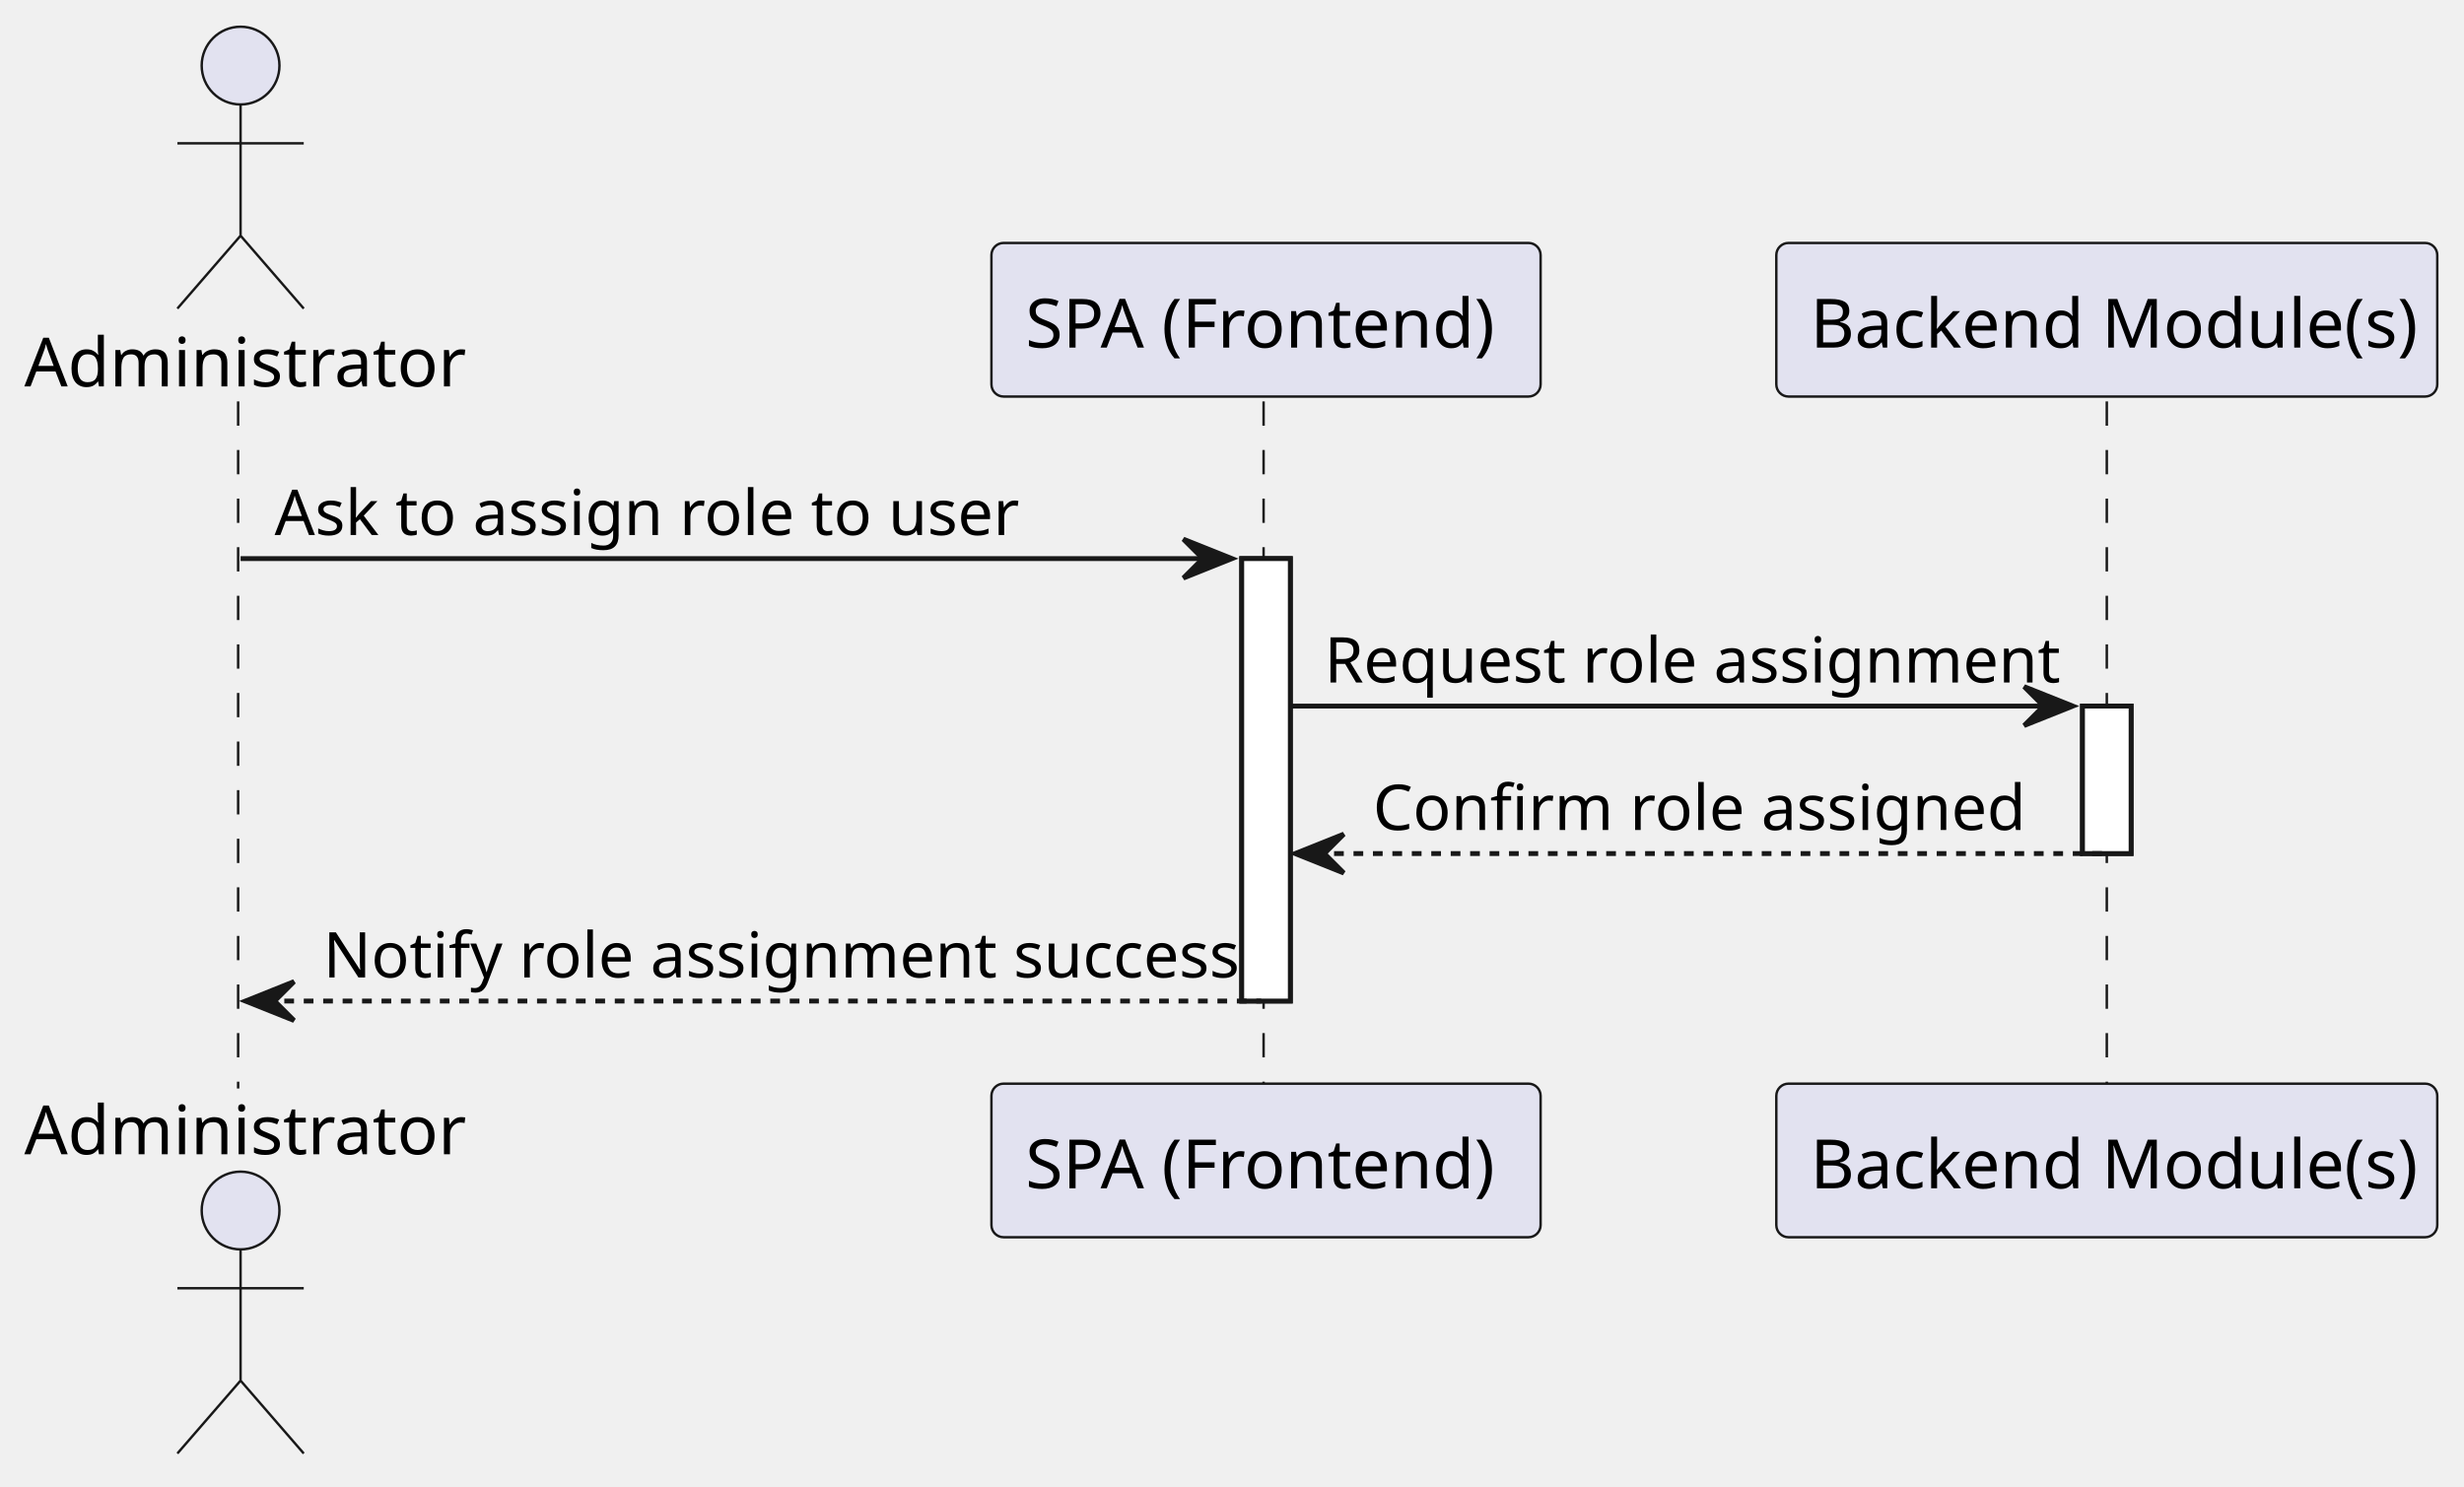
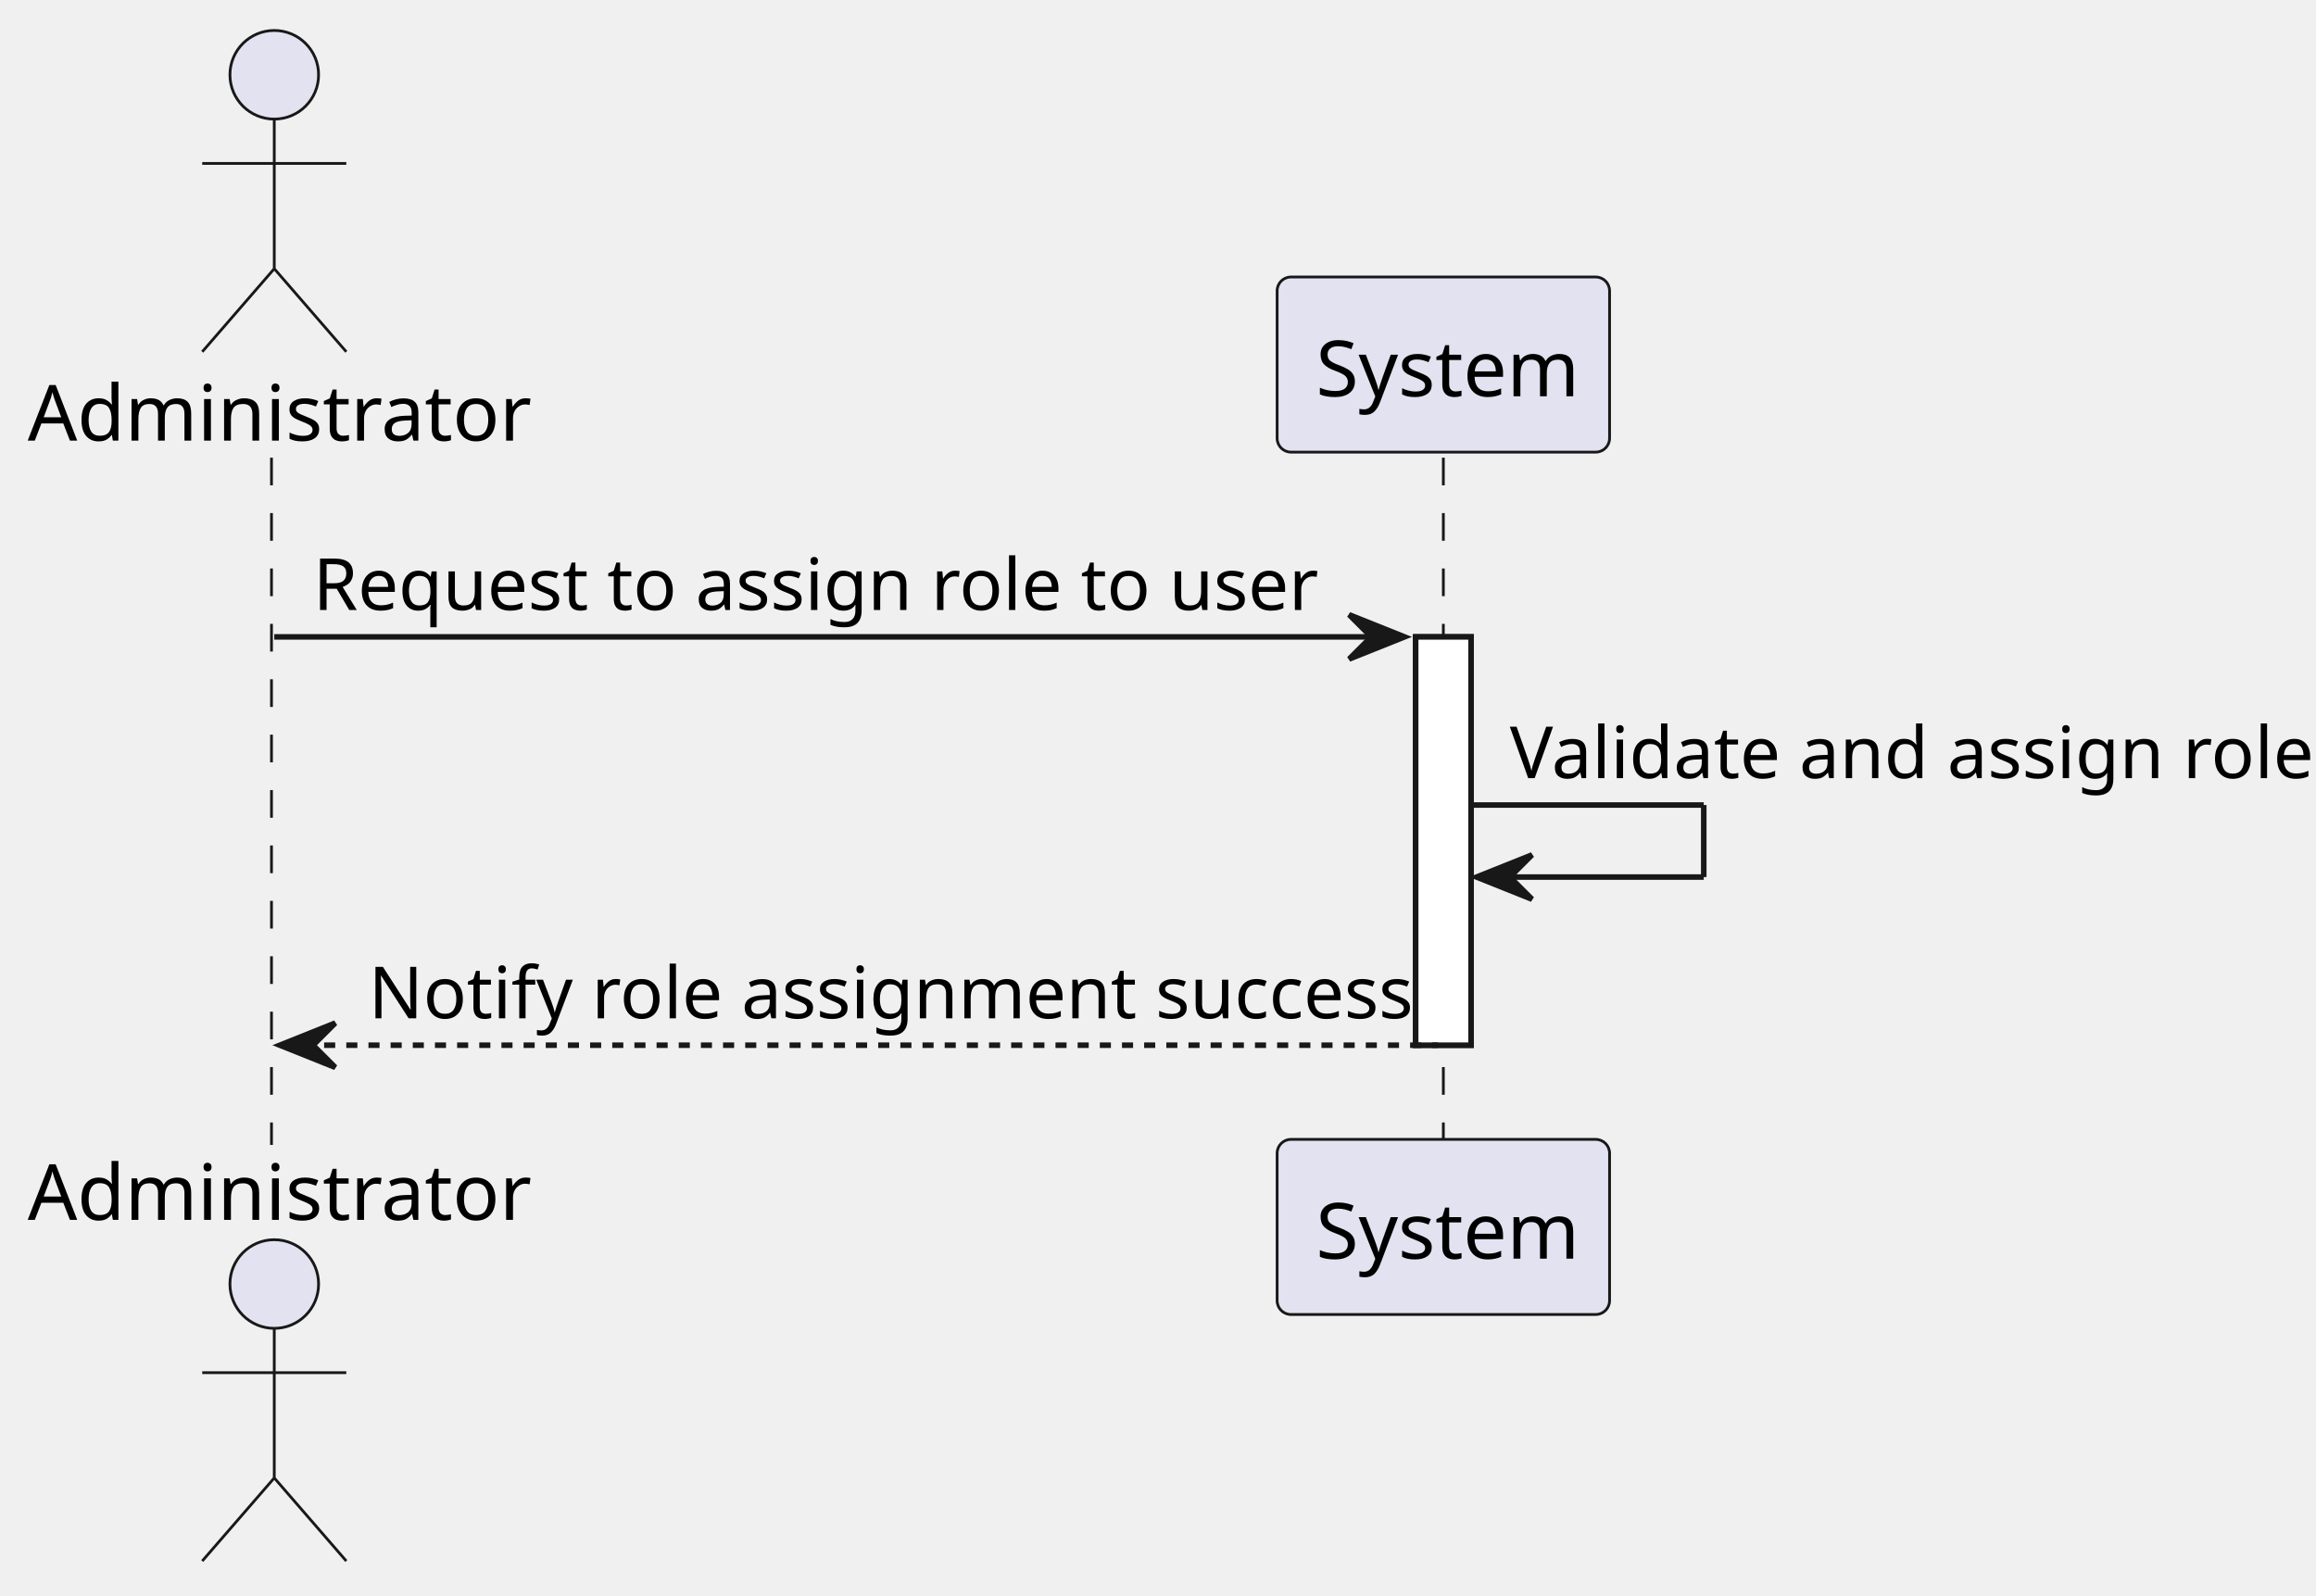
- <svg xmlns="http://www.w3.org/2000/svg" contentStyleType="text/css" height="306px" preserveAspectRatio="none" style="width:507px;height:306px;background:#FFFFFF;" version="1.1" viewBox="0 0 507 306" width="507px" zoomAndPan="magnify">
+ <svg xmlns="http://www.w3.org/2000/svg" contentStyleType="text/css" height="288px" preserveAspectRatio="none" style="width:418px;height:288px;background:#FFFFFF;" version="1.1" viewBox="0 0 418 288" width="418px" zoomAndPan="magnify">
  <defs />
  <g>
-     <rect fill="#FFFFFF" height="91.055" style="stroke:#181818;stroke-width:1.0;" width="10" x="255.5" y="114.961" />
-     <rect fill="#FFFFFF" height="30.352" style="stroke:#181818;stroke-width:1.0;" width="10" x="428.5" y="145.312" />
-     <line style="stroke:#181818;stroke-width:0.5;stroke-dasharray:5.0,5.0;" x1="49" x2="49" y1="82.609" y2="224.016" />
-     <line style="stroke:#181818;stroke-width:0.5;stroke-dasharray:5.0,5.0;" x1="260" x2="260" y1="82.609" y2="224.016" />
-     <line style="stroke:#181818;stroke-width:0.5;stroke-dasharray:5.0,5.0;" x1="433.5" x2="433.5" y1="82.609" y2="224.016" />
+     <rect fill="#FFFFFF" height="73.703" style="stroke:#181818;stroke-width:1.0;" width="10" x="255.5" y="114.961" />
+     <line style="stroke:#181818;stroke-width:0.5;stroke-dasharray:5.0,5.0;" x1="49" x2="49" y1="82.609" y2="206.664" />
+     <line style="stroke:#181818;stroke-width:0.5;stroke-dasharray:5.0,5.0;" x1="260.5" x2="260.5" y1="82.609" y2="206.664" />
    <text fill="#000000" font-family="sans-serif" font-size="14" lengthAdjust="spacing" textLength="83" x="5" y="79.533">Administrator</text>
    <ellipse cx="49.5" cy="13.5" fill="#E2E2F0" rx="8" ry="8" style="stroke:#181818;stroke-width:0.5;" />
    <path d="M49.5,21.5 L49.5,48.5 M36.5,29.5 L62.5,29.5 M49.5,48.5 L36.5,63.5 M49.5,48.5 L62.5,63.5 " fill="none" style="stroke:#181818;stroke-width:0.5;" />
-     <text fill="#000000" font-family="sans-serif" font-size="14" lengthAdjust="spacing" textLength="83" x="5" y="237.549">Administrator</text>
-     <ellipse cx="49.5" cy="249.125" fill="#E2E2F0" rx="8" ry="8" style="stroke:#181818;stroke-width:0.5;" />
-     <path d="M49.5,257.125 L49.5,284.125 M36.5,265.125 L62.5,265.125 M49.5,284.125 L36.5,299.125 M49.5,284.125 L62.5,299.125 " fill="none" style="stroke:#181818;stroke-width:0.5;" />
-     <rect fill="#E2E2F0" height="31.609" rx="2.5" ry="2.5" style="stroke:#181818;stroke-width:0.5;" width="113" x="204" y="50" />
-     <text fill="#000000" font-family="sans-serif" font-size="14" lengthAdjust="spacing" textLength="99" x="211" y="71.533">SPA (Frontend)</text>
-     <rect fill="#E2E2F0" height="31.609" rx="2.5" ry="2.5" style="stroke:#181818;stroke-width:0.5;" width="113" x="204" y="223.016" />
-     <text fill="#000000" font-family="sans-serif" font-size="14" lengthAdjust="spacing" textLength="99" x="211" y="244.549">SPA (Frontend)</text>
-     <rect fill="#E2E2F0" height="31.609" rx="2.5" ry="2.5" style="stroke:#181818;stroke-width:0.5;" width="136" x="365.5" y="50" />
-     <text fill="#000000" font-family="sans-serif" font-size="14" lengthAdjust="spacing" textLength="122" x="372.5" y="71.533">Backend Module(s)</text>
-     <rect fill="#E2E2F0" height="31.609" rx="2.5" ry="2.5" style="stroke:#181818;stroke-width:0.5;" width="136" x="365.5" y="223.016" />
-     <text fill="#000000" font-family="sans-serif" font-size="14" lengthAdjust="spacing" textLength="122" x="372.5" y="244.549">Backend Module(s)</text>
-     <rect fill="#FFFFFF" height="91.055" style="stroke:#181818;stroke-width:1.0;" width="10" x="255.5" y="114.961" />
-     <rect fill="#FFFFFF" height="30.352" style="stroke:#181818;stroke-width:1.0;" width="10" x="428.5" y="145.312" />
+     <text fill="#000000" font-family="sans-serif" font-size="14" lengthAdjust="spacing" textLength="83" x="5" y="220.197">Administrator</text>
+     <ellipse cx="49.5" cy="231.773" fill="#E2E2F0" rx="8" ry="8" style="stroke:#181818;stroke-width:0.5;" />
+     <path d="M49.5,239.773 L49.5,266.773 M36.5,247.773 L62.5,247.773 M49.5,266.773 L36.5,281.773 M49.5,266.773 L62.5,281.773 " fill="none" style="stroke:#181818;stroke-width:0.5;" />
+     <rect fill="#E2E2F0" height="31.609" rx="2.5" ry="2.5" style="stroke:#181818;stroke-width:0.5;" width="60" x="230.5" y="50" />
+     <text fill="#000000" font-family="sans-serif" font-size="14" lengthAdjust="spacing" textLength="46" x="237.5" y="71.533">System</text>
+     <rect fill="#E2E2F0" height="31.609" rx="2.5" ry="2.5" style="stroke:#181818;stroke-width:0.5;" width="60" x="230.5" y="205.664" />
+     <text fill="#000000" font-family="sans-serif" font-size="14" lengthAdjust="spacing" textLength="46" x="237.5" y="227.197">System</text>
+     <rect fill="#FFFFFF" height="73.703" style="stroke:#181818;stroke-width:1.0;" width="10" x="255.5" y="114.961" />
    <polygon fill="#181818" points="243.5,110.961,253.5,114.961,243.5,118.961,247.5,114.961" style="stroke:#181818;stroke-width:1.0;" />
    <line style="stroke:#181818;stroke-width:1.0;" x1="49.5" x2="249.5" y1="114.961" y2="114.961" />
-     <text fill="#000000" font-family="sans-serif" font-size="13" lengthAdjust="spacing" textLength="149" x="56.5" y="110.105">Ask to assign role to user</text>
-     <polygon fill="#181818" points="416.5,141.312,426.5,145.312,416.5,149.312,420.5,145.312" style="stroke:#181818;stroke-width:1.0;" />
-     <line style="stroke:#181818;stroke-width:1.0;" x1="265.5" x2="422.5" y1="145.312" y2="145.312" />
-     <text fill="#000000" font-family="sans-serif" font-size="13" lengthAdjust="spacing" textLength="144" x="272.5" y="140.456">Request role assignment</text>
-     <polygon fill="#181818" points="276.5,171.664,266.5,175.664,276.5,179.664,272.5,175.664" style="stroke:#181818;stroke-width:1.0;" />
-     <line style="stroke:#181818;stroke-width:1.0;stroke-dasharray:2.0,2.0;" x1="270.5" x2="432.5" y1="175.664" y2="175.664" />
-     <text fill="#000000" font-family="sans-serif" font-size="13" lengthAdjust="spacing" textLength="125" x="282.5" y="170.808">Confirm role assigned</text>
-     <polygon fill="#181818" points="60.5,202.016,50.5,206.016,60.5,210.016,56.5,206.016" style="stroke:#181818;stroke-width:1.0;" />
-     <line style="stroke:#181818;stroke-width:1.0;stroke-dasharray:2.0,2.0;" x1="54.5" x2="259.5" y1="206.016" y2="206.016" />
-     <text fill="#000000" font-family="sans-serif" font-size="13" lengthAdjust="spacing" textLength="182" x="66.5" y="201.159">Notify role assignment success</text>
+     <text fill="#000000" font-family="sans-serif" font-size="13" lengthAdjust="spacing" textLength="174" x="56.5" y="110.105">Request to assign role to user</text>
+     <line style="stroke:#181818;stroke-width:1.0;" x1="265.5" x2="307.5" y1="145.312" y2="145.312" />
+     <line style="stroke:#181818;stroke-width:1.0;" x1="307.5" x2="307.5" y1="145.312" y2="158.312" />
+     <line style="stroke:#181818;stroke-width:1.0;" x1="266.5" x2="307.5" y1="158.312" y2="158.312" />
+     <polygon fill="#181818" points="276.5,154.312,266.5,158.312,276.5,162.312,272.5,158.312" style="stroke:#181818;stroke-width:1.0;" />
+     <text fill="#000000" font-family="sans-serif" font-size="13" lengthAdjust="spacing" textLength="139" x="272.5" y="140.456">Validate and assign role</text>
+     <polygon fill="#181818" points="60.5,184.664,50.5,188.664,60.5,192.664,56.5,188.664" style="stroke:#181818;stroke-width:1.0;" />
+     <line style="stroke:#181818;stroke-width:1.0;stroke-dasharray:2.0,2.0;" x1="54.5" x2="259.5" y1="188.664" y2="188.664" />
+     <text fill="#000000" font-family="sans-serif" font-size="13" lengthAdjust="spacing" textLength="182" x="66.5" y="183.808">Notify role assignment success</text>
  </g>
</svg>
